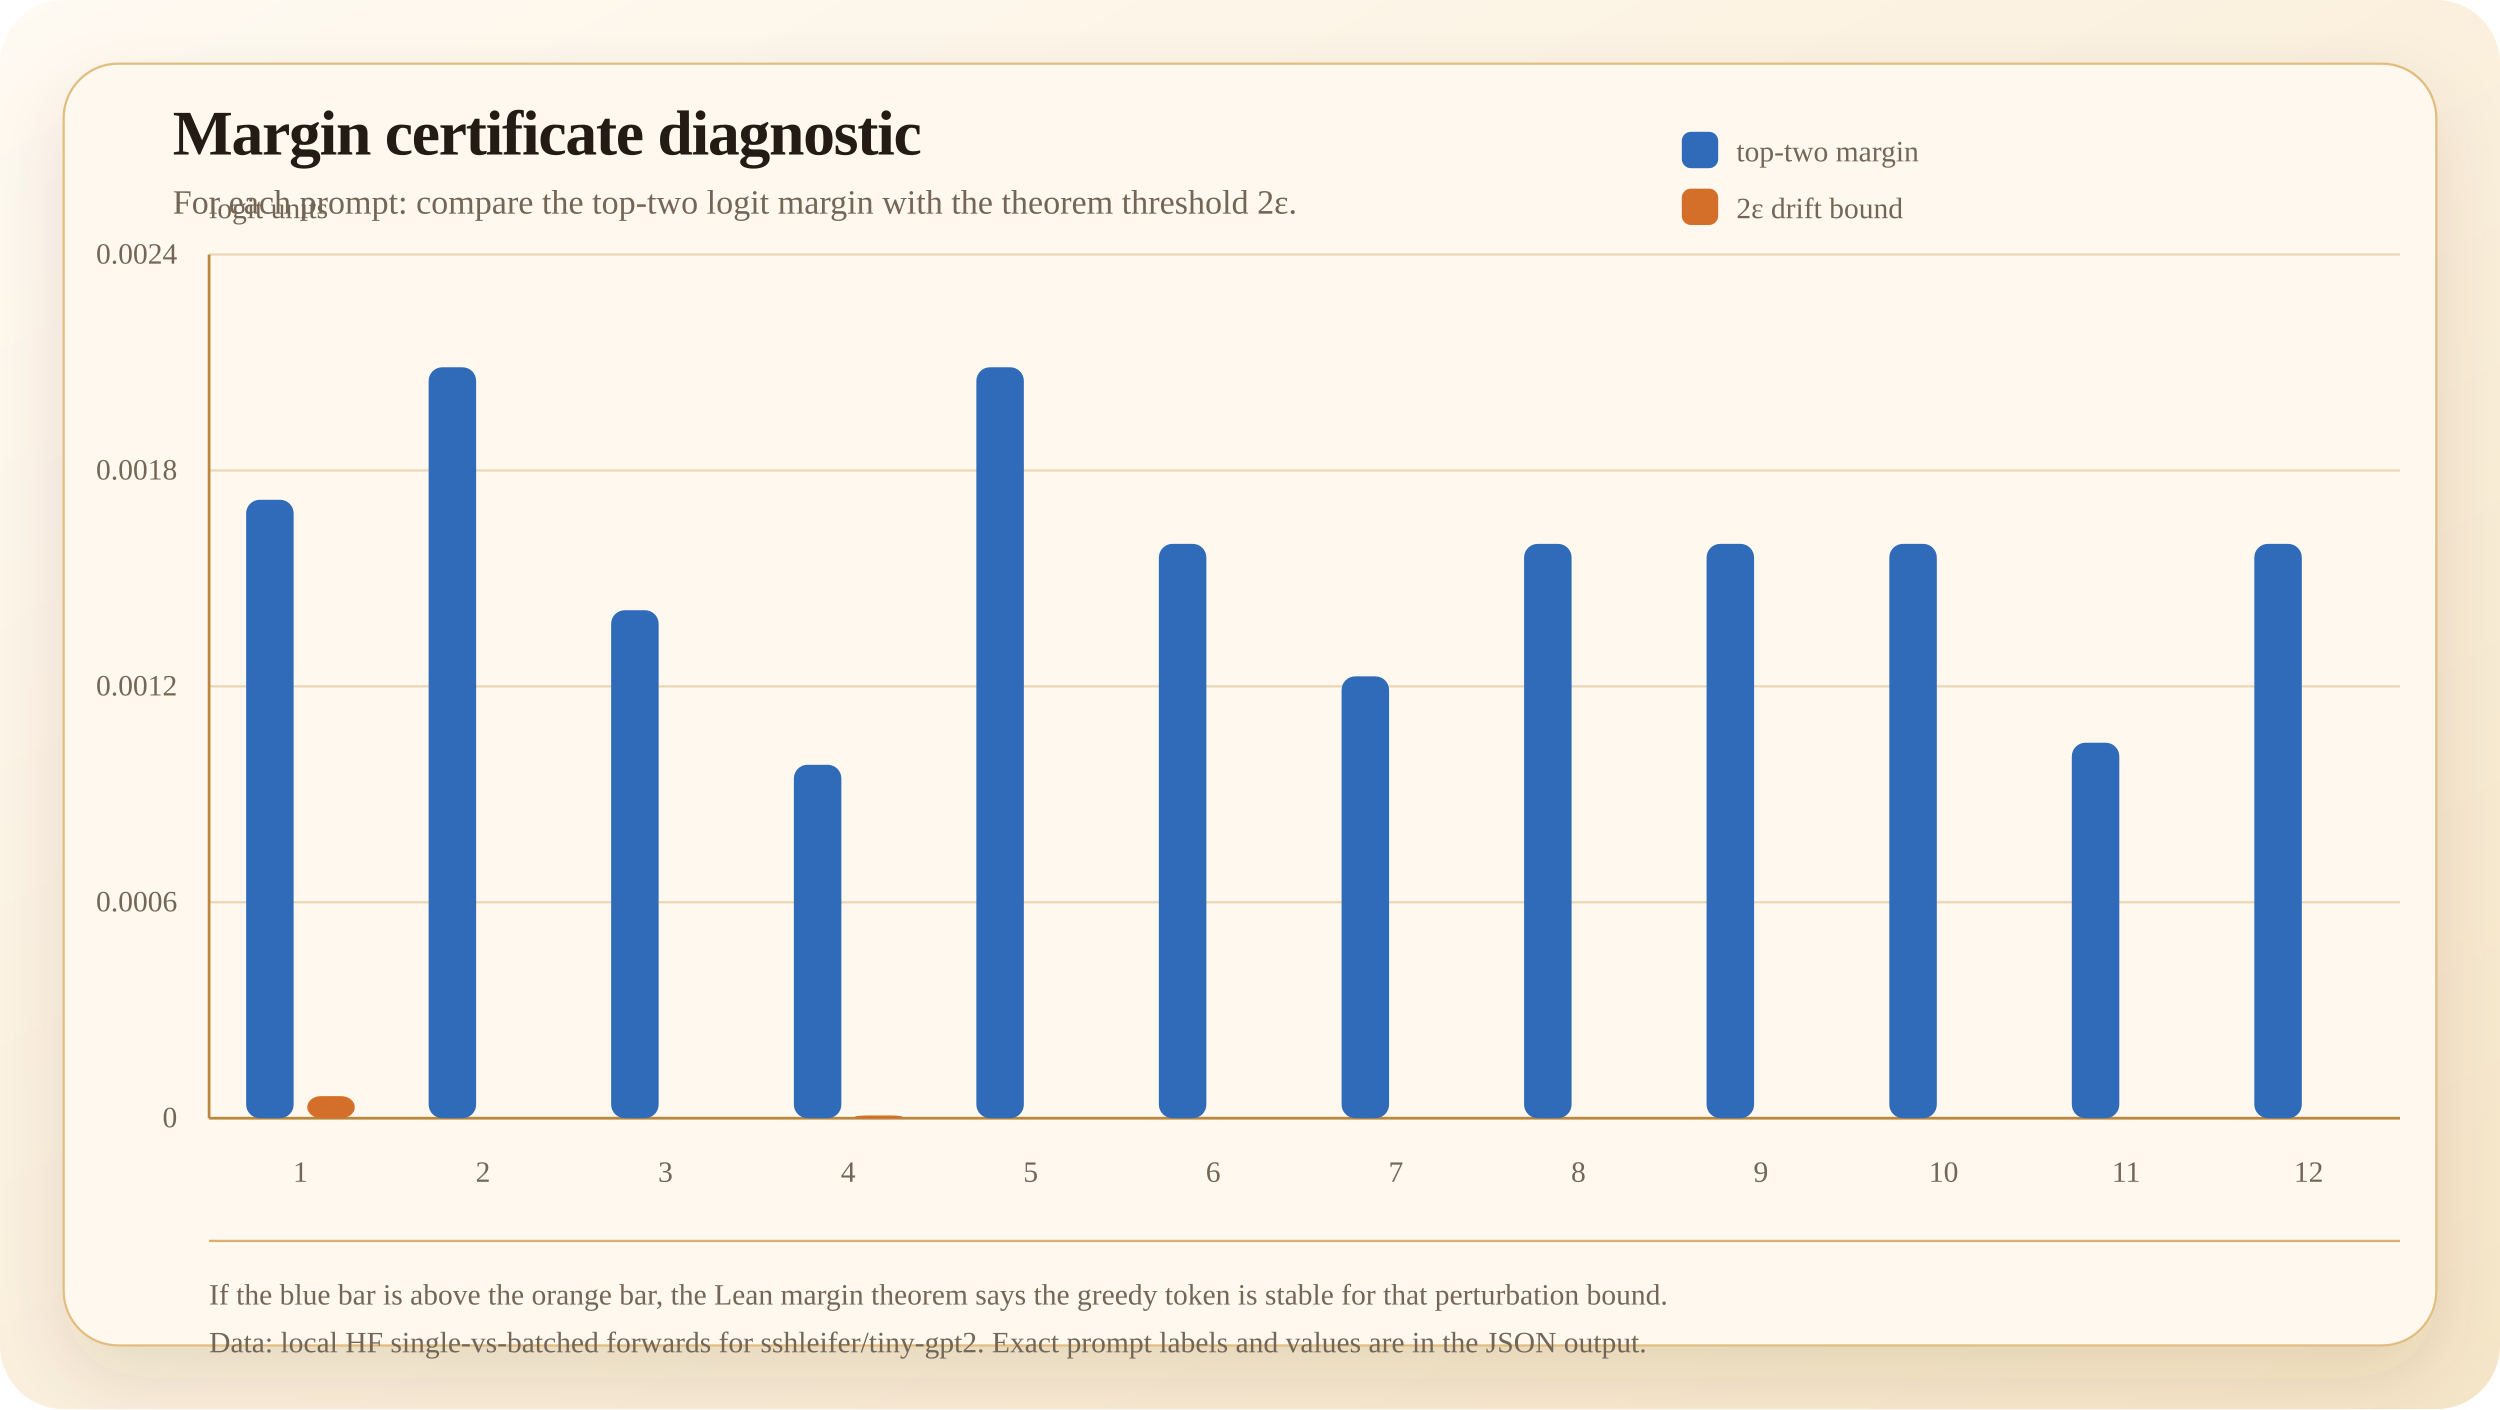
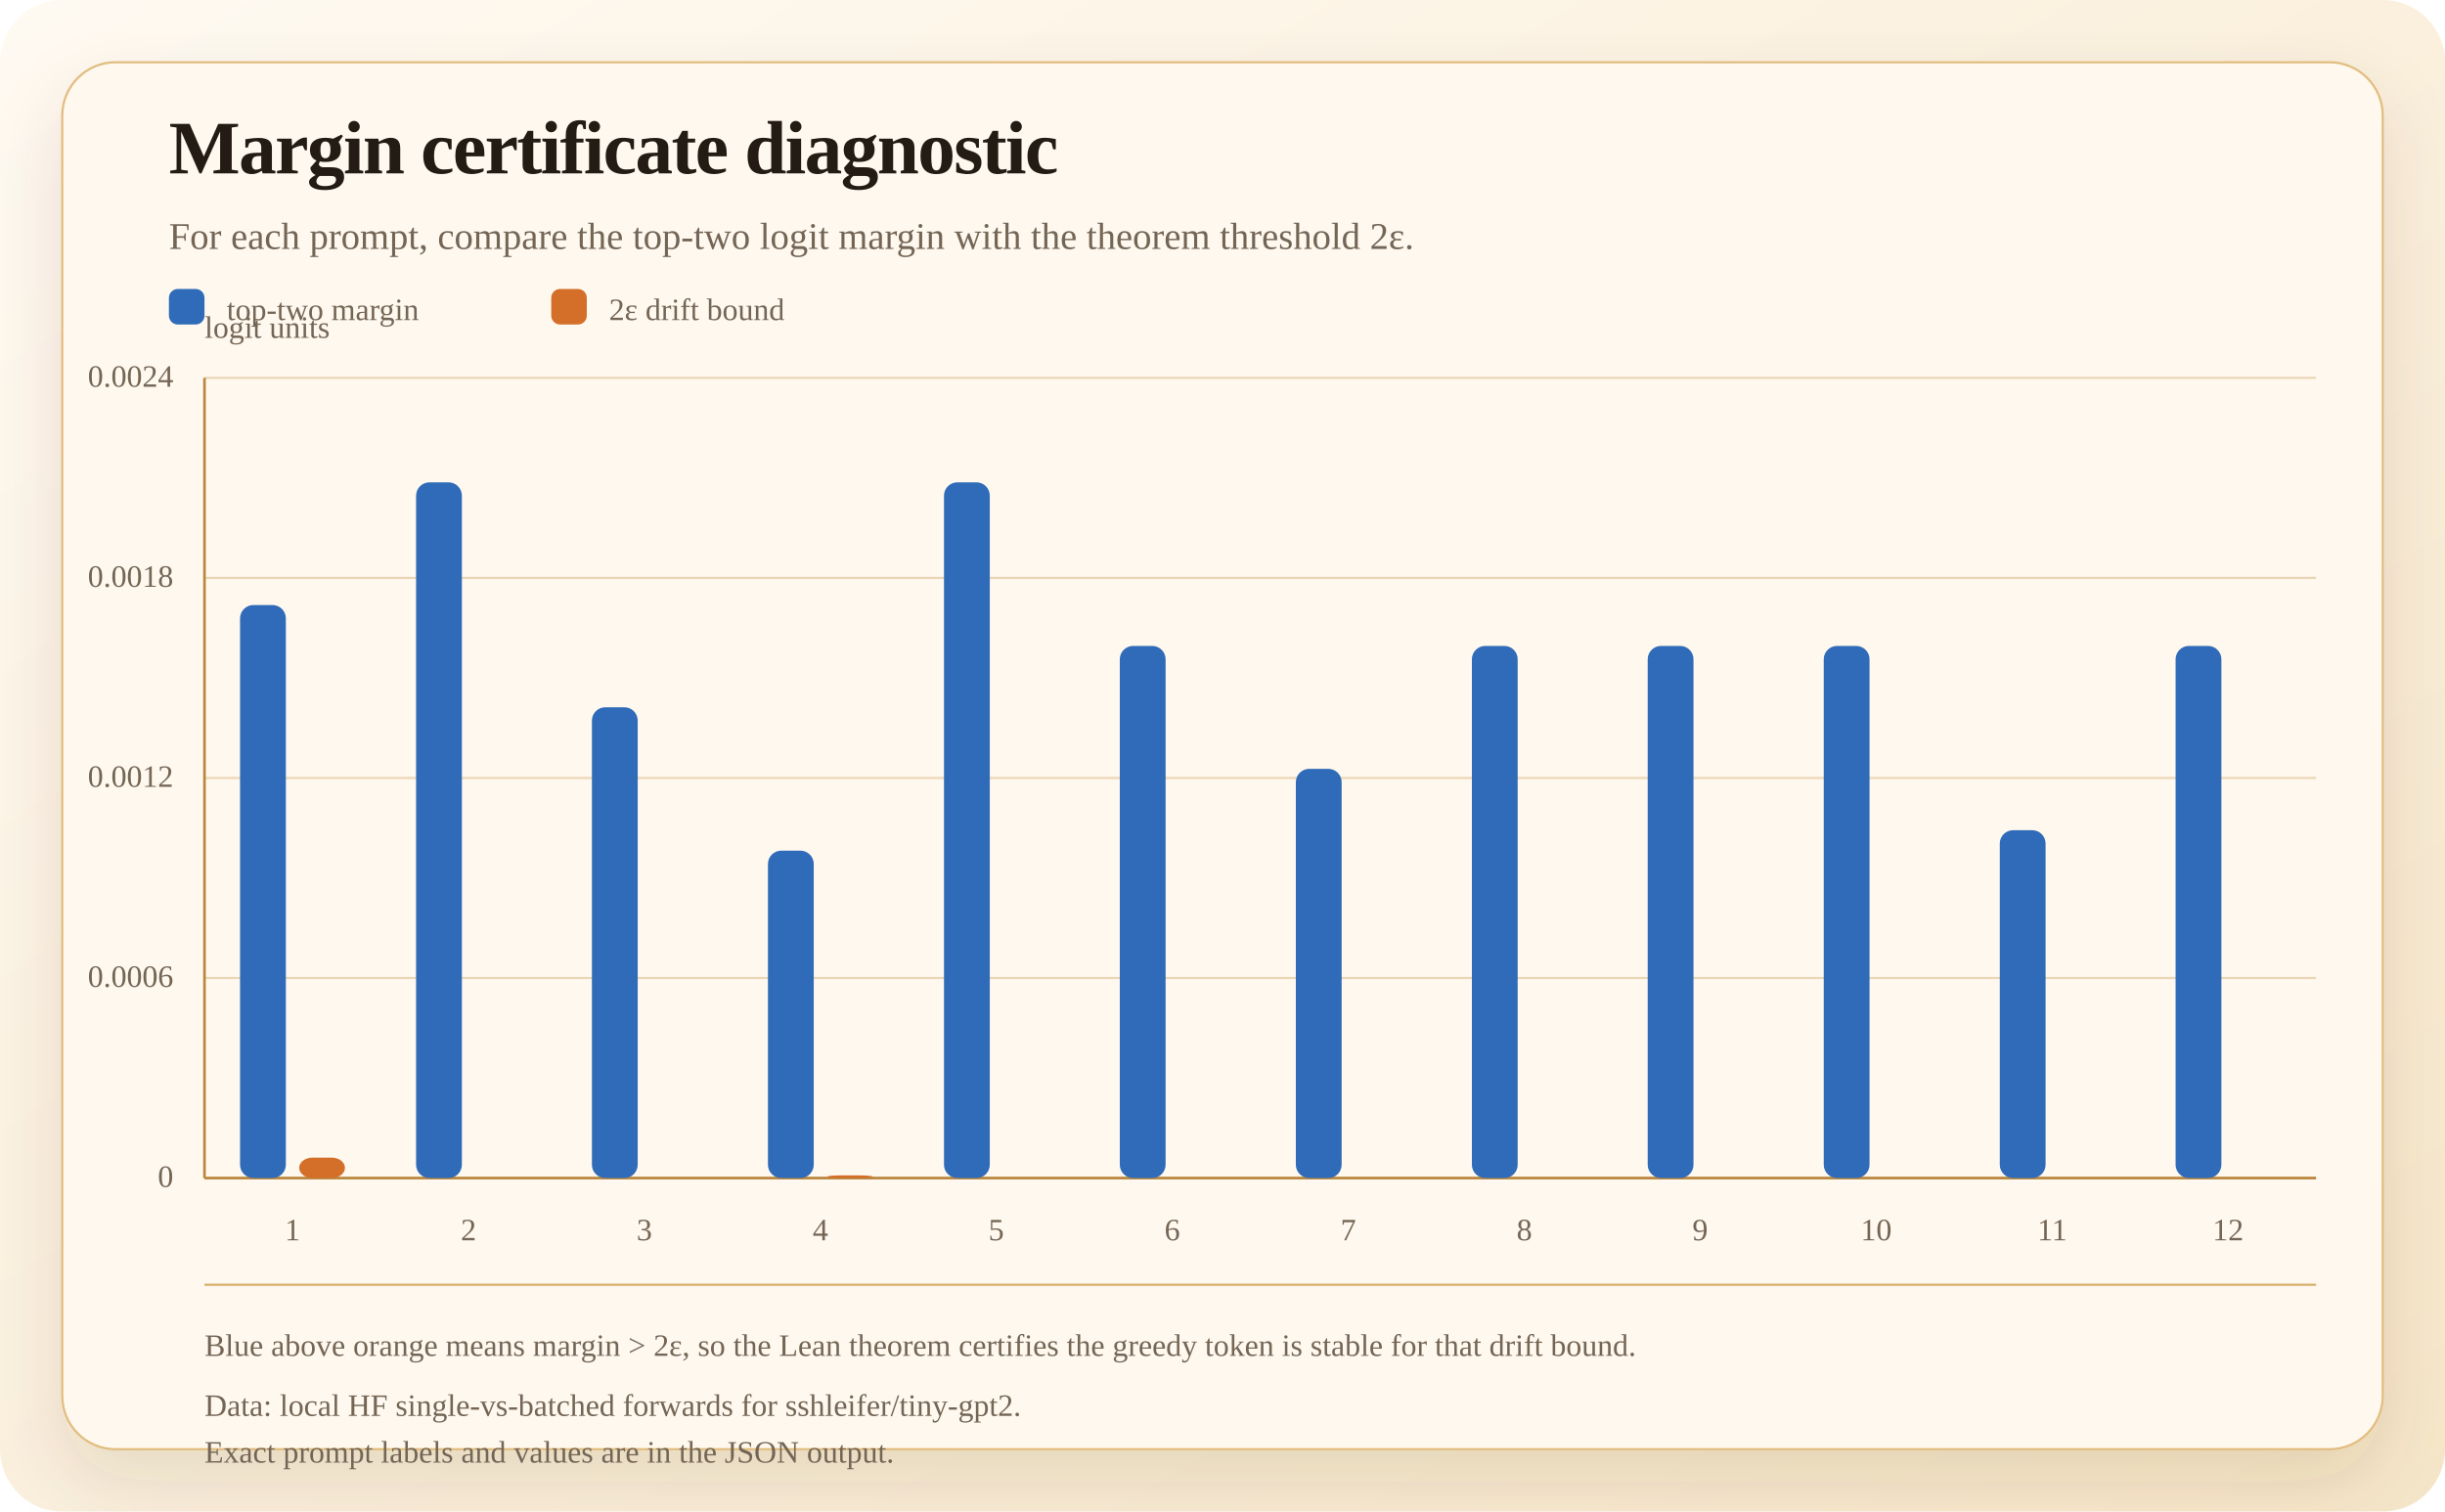
- <svg xmlns="http://www.w3.org/2000/svg" width="1100" height="620" viewBox="0 0 1100 620">
+ <svg xmlns="http://www.w3.org/2000/svg" width="1100" height="680" viewBox="0 0 1100 680">
  <defs>
    <linearGradient id="paper" x1="0" y1="0" x2="1" y2="1">
      <stop offset="0%" stop-color="#fffaf2" />
      <stop offset="100%" stop-color="#f6e6c8" />
    </linearGradient>
    <filter id="softShadow" x="-20%" y="-20%" width="140%" height="140%">
      <feDropShadow dx="0" dy="14" stdDeviation="16" flood-color="#5a3611" flood-opacity=".12" />
    </filter>
  </defs>
  <rect width="100%" height="100%" rx="28" fill="url(#paper)" />
-   <rect x="28" y="28" width="1044" height="564" rx="24" fill="#fff8ee" stroke="#e1bd80" filter="url(#softShadow)" />
-   <style>text{font-family:Source Sans 3,Source Sans Pro,Arial,sans-serif;fill:#241b14}.title{font-size:28px;font-weight:700;letter-spacing:-.02em}.subtitle{font-size:15px;fill:#746656}.small{font-size:13px;fill:#746656}.axis{stroke:#b9873e;stroke-width:1.2}.margin{fill:#2f6bb8}.eps{fill:#d46f2a}.grid{stroke:#ead7b8;stroke-width:1}.rule{stroke:#d9b16d;stroke-width:1}</style>
-   <text x="76" y="68" class="title">Margin certificate diagnostic</text>
-   <text x="76" y="94" class="subtitle">For each prompt: compare the top-two logit margin with the theorem threshold 2ε.</text>
-   <line x1="92" y1="492.0" x2="1056" y2="492.0" class="grid" />
-   <text x="78" y="496.0" text-anchor="end" class="small">0</text>
-   <line x1="92" y1="397.0" x2="1056" y2="397.0" class="grid" />
-   <text x="78" y="401.0" text-anchor="end" class="small">0.0006</text>
-   <line x1="92" y1="302.0" x2="1056" y2="302.0" class="grid" />
-   <text x="78" y="306.0" text-anchor="end" class="small">0.0012</text>
-   <line x1="92" y1="207.0" x2="1056" y2="207.0" class="grid" />
-   <text x="78" y="211.0" text-anchor="end" class="small">0.0018</text>
-   <line x1="92" y1="112.0" x2="1056" y2="112.0" class="grid" />
-   <text x="78" y="116.0" text-anchor="end" class="small">0.0024</text>
-   <line x1="92" y1="492" x2="1056" y2="492" class="axis" />
-   <line x1="92" y1="112" x2="92" y2="492" class="axis" />
-   <rect x="108.3" y="219.9" width="20.9" height="272.1" rx="6" class="margin" />
-   <rect x="135.2" y="482.3" width="20.9" height="9.7" rx="6" class="eps" />
-   <text x="132.2" y="520" text-anchor="middle" class="small">1</text>
-   <rect x="188.6" y="161.6" width="20.9" height="330.4" rx="6" class="margin" />
-   <rect x="215.5" y="492.0" width="20.9" height="0.0" rx="6" class="eps" />
-   <text x="212.5" y="520" text-anchor="middle" class="small">2</text>
-   <rect x="268.9" y="268.5" width="20.9" height="223.5" rx="6" class="margin" />
-   <rect x="295.8" y="492.0" width="20.9" height="0.0" rx="6" class="eps" />
-   <text x="292.8" y="520" text-anchor="middle" class="small">3</text>
-   <rect x="349.3" y="336.5" width="20.9" height="155.5" rx="6" class="margin" />
-   <rect x="376.2" y="490.8" width="20.9" height="1.2" rx="6" class="eps" />
-   <text x="373.2" y="520" text-anchor="middle" class="small">4</text>
-   <rect x="429.6" y="161.6" width="20.9" height="330.4" rx="6" class="margin" />
-   <rect x="456.5" y="492.0" width="20.9" height="0.0" rx="6" class="eps" />
-   <text x="453.5" y="520" text-anchor="middle" class="small">5</text>
-   <rect x="509.9" y="239.3" width="20.9" height="252.7" rx="6" class="margin" />
-   <rect x="536.8" y="492.0" width="20.9" height="0.0" rx="6" class="eps" />
-   <text x="533.8" y="520" text-anchor="middle" class="small">6</text>
-   <rect x="590.3" y="297.6" width="20.9" height="194.4" rx="6" class="margin" />
-   <rect x="617.2" y="492.0" width="20.9" height="0.0" rx="6" class="eps" />
-   <text x="614.2" y="520" text-anchor="middle" class="small">7</text>
-   <rect x="670.6" y="239.3" width="20.9" height="252.7" rx="6" class="margin" />
-   <rect x="697.5" y="492.0" width="20.9" height="0.0" rx="6" class="eps" />
-   <text x="694.5" y="520" text-anchor="middle" class="small">8</text>
-   <rect x="750.9" y="239.3" width="20.9" height="252.7" rx="6" class="margin" />
-   <rect x="777.8" y="492.0" width="20.9" height="0.0" rx="6" class="eps" />
-   <text x="774.8" y="520" text-anchor="middle" class="small">9</text>
-   <rect x="831.3" y="239.3" width="20.9" height="252.7" rx="6" class="margin" />
-   <rect x="858.2" y="492.0" width="20.9" height="0.0" rx="6" class="eps" />
-   <text x="855.2" y="520" text-anchor="middle" class="small">10</text>
-   <rect x="911.6" y="326.8" width="20.9" height="165.2" rx="6" class="margin" />
-   <rect x="938.5" y="492.0" width="20.9" height="0.0" rx="6" class="eps" />
-   <text x="935.5" y="520" text-anchor="middle" class="small">11</text>
-   <rect x="991.9" y="239.3" width="20.9" height="252.7" rx="6" class="margin" />
-   <rect x="1018.8" y="492.0" width="20.9" height="0.0" rx="6" class="eps" />
-   <text x="1015.8" y="520" text-anchor="middle" class="small">12</text>
-   <text x="92" y="96" class="small">logit units</text>
-   <rect x="740" y="58" width="16" height="16" rx="4" class="margin" />
-   <text x="764" y="71" class="small">top-two margin</text>
-   <rect x="740" y="83" width="16" height="16" rx="4" class="eps" />
-   <text x="764" y="96" class="small">2ε drift bound</text>
-   <line x1="92" y1="546" x2="1056" y2="546" class="rule" />
-   <text x="92" y="574" class="small">If the blue bar is above the orange bar, the Lean margin theorem says the greedy token is stable for that perturbation bound.</text>
-   <text x="92" y="595" class="small">Data: local HF single-vs-batched forwards for sshleifer/tiny-gpt2. Exact prompt labels and values are in the JSON output.</text>
+   <rect x="28" y="28" width="1044" height="624" rx="24" fill="#fff8ee" stroke="#e1bd80" filter="url(#softShadow)" />
+   <style>text{font-family:Source Sans 3,Source Sans Pro,Arial,sans-serif;fill:#241b14}.title{font-size:34px;font-weight:700;letter-spacing:-.02em}.subtitle{font-size:17px;fill:#746656}.small{font-size:14px;fill:#746656}.axis{stroke:#b9873e;stroke-width:1.2}.margin{fill:#2f6bb8}.eps{fill:#d46f2a}.grid{stroke:#ead7b8;stroke-width:1}.rule{stroke:#d9b16d;stroke-width:1}</style>
+   <text x="76" y="78" class="title">Margin certificate diagnostic</text>
+   <text x="76" y="112" class="subtitle">For each prompt, compare the top-two logit margin with the theorem threshold 2ε.</text>
+   <rect x="76" y="130" width="16" height="16" rx="4" class="margin" />
+   <text x="102" y="144" class="small">top-two margin</text>
+   <rect x="248" y="130" width="16" height="16" rx="4" class="eps" />
+   <text x="274" y="144" class="small">2ε drift bound</text>
+   <line x1="92" y1="530.0" x2="1042" y2="530.0" class="grid" />
+   <text x="78" y="534.0" text-anchor="end" class="small">0</text>
+   <line x1="92" y1="440.0" x2="1042" y2="440.0" class="grid" />
+   <text x="78" y="444.0" text-anchor="end" class="small">0.0006</text>
+   <line x1="92" y1="350.0" x2="1042" y2="350.0" class="grid" />
+   <text x="78" y="354.0" text-anchor="end" class="small">0.0012</text>
+   <line x1="92" y1="260.0" x2="1042" y2="260.0" class="grid" />
+   <text x="78" y="264.0" text-anchor="end" class="small">0.0018</text>
+   <line x1="92" y1="170.0" x2="1042" y2="170.0" class="grid" />
+   <text x="78" y="174.0" text-anchor="end" class="small">0.0024</text>
+   <line x1="92" y1="530" x2="1042" y2="530" class="axis" />
+   <line x1="92" y1="170" x2="92" y2="530" class="axis" />
+   <rect x="108.0" y="272.2" width="20.6" height="257.8" rx="6" class="margin" />
+   <rect x="134.6" y="520.8" width="20.6" height="9.2" rx="6" class="eps" />
+   <text x="131.6" y="558" text-anchor="middle" class="small">1</text>
+   <rect x="187.2" y="217.0" width="20.6" height="313.0" rx="6" class="margin" />
+   <rect x="213.8" y="530.0" width="20.6" height="0.0" rx="6" class="eps" />
+   <text x="210.8" y="558" text-anchor="middle" class="small">2</text>
+   <rect x="266.3" y="318.2" width="20.6" height="211.8" rx="6" class="margin" />
+   <rect x="292.9" y="530.0" width="20.6" height="0.0" rx="6" class="eps" />
+   <text x="289.9" y="558" text-anchor="middle" class="small">3</text>
+   <rect x="345.5" y="382.7" width="20.6" height="147.3" rx="6" class="margin" />
+   <rect x="372.1" y="528.8" width="20.6" height="1.2" rx="6" class="eps" />
+   <text x="369.1" y="558" text-anchor="middle" class="small">4</text>
+   <rect x="424.7" y="217.0" width="20.6" height="313.0" rx="6" class="margin" />
+   <rect x="451.2" y="530.0" width="20.6" height="0.0" rx="6" class="eps" />
+   <text x="448.2" y="558" text-anchor="middle" class="small">5</text>
+   <rect x="503.8" y="290.6" width="20.6" height="239.4" rx="6" class="margin" />
+   <rect x="530.4" y="530.0" width="20.6" height="0.0" rx="6" class="eps" />
+   <text x="527.4" y="558" text-anchor="middle" class="small">6</text>
+   <rect x="583.0" y="345.9" width="20.6" height="184.1" rx="6" class="margin" />
+   <rect x="609.6" y="530.0" width="20.6" height="0.0" rx="6" class="eps" />
+   <text x="606.6" y="558" text-anchor="middle" class="small">7</text>
+   <rect x="662.2" y="290.6" width="20.6" height="239.4" rx="6" class="margin" />
+   <rect x="688.8" y="530.0" width="20.6" height="0.0" rx="6" class="eps" />
+   <text x="685.8" y="558" text-anchor="middle" class="small">8</text>
+   <rect x="741.3" y="290.6" width="20.6" height="239.4" rx="6" class="margin" />
+   <rect x="767.9" y="530.0" width="20.6" height="0.0" rx="6" class="eps" />
+   <text x="764.9" y="558" text-anchor="middle" class="small">9</text>
+   <rect x="820.5" y="290.6" width="20.6" height="239.4" rx="6" class="margin" />
+   <rect x="847.1" y="530.0" width="20.6" height="0.0" rx="6" class="eps" />
+   <text x="844.1" y="558" text-anchor="middle" class="small">10</text>
+   <rect x="899.7" y="373.5" width="20.6" height="156.5" rx="6" class="margin" />
+   <rect x="926.3" y="530.0" width="20.6" height="0.0" rx="6" class="eps" />
+   <text x="923.3" y="558" text-anchor="middle" class="small">11</text>
+   <rect x="978.8" y="290.6" width="20.6" height="239.4" rx="6" class="margin" />
+   <rect x="1005.4" y="530.0" width="20.6" height="0.0" rx="6" class="eps" />
+   <text x="1002.4" y="558" text-anchor="middle" class="small">12</text>
+   <text x="92" y="152" class="small">logit units</text>
+   <line x1="92" y1="578" x2="1042" y2="578" class="rule" />
+   <text x="92" y="610" class="small">Blue above orange means margin &gt; 2ε, so the Lean theorem certifies the greedy token is stable for that drift bound.</text>
+   <text x="92" y="637" class="small">Data: local HF single-vs-batched forwards for sshleifer/tiny-gpt2.</text>
+   <text x="92" y="658" class="small">Exact prompt labels and values are in the JSON output.</text>
</svg>
